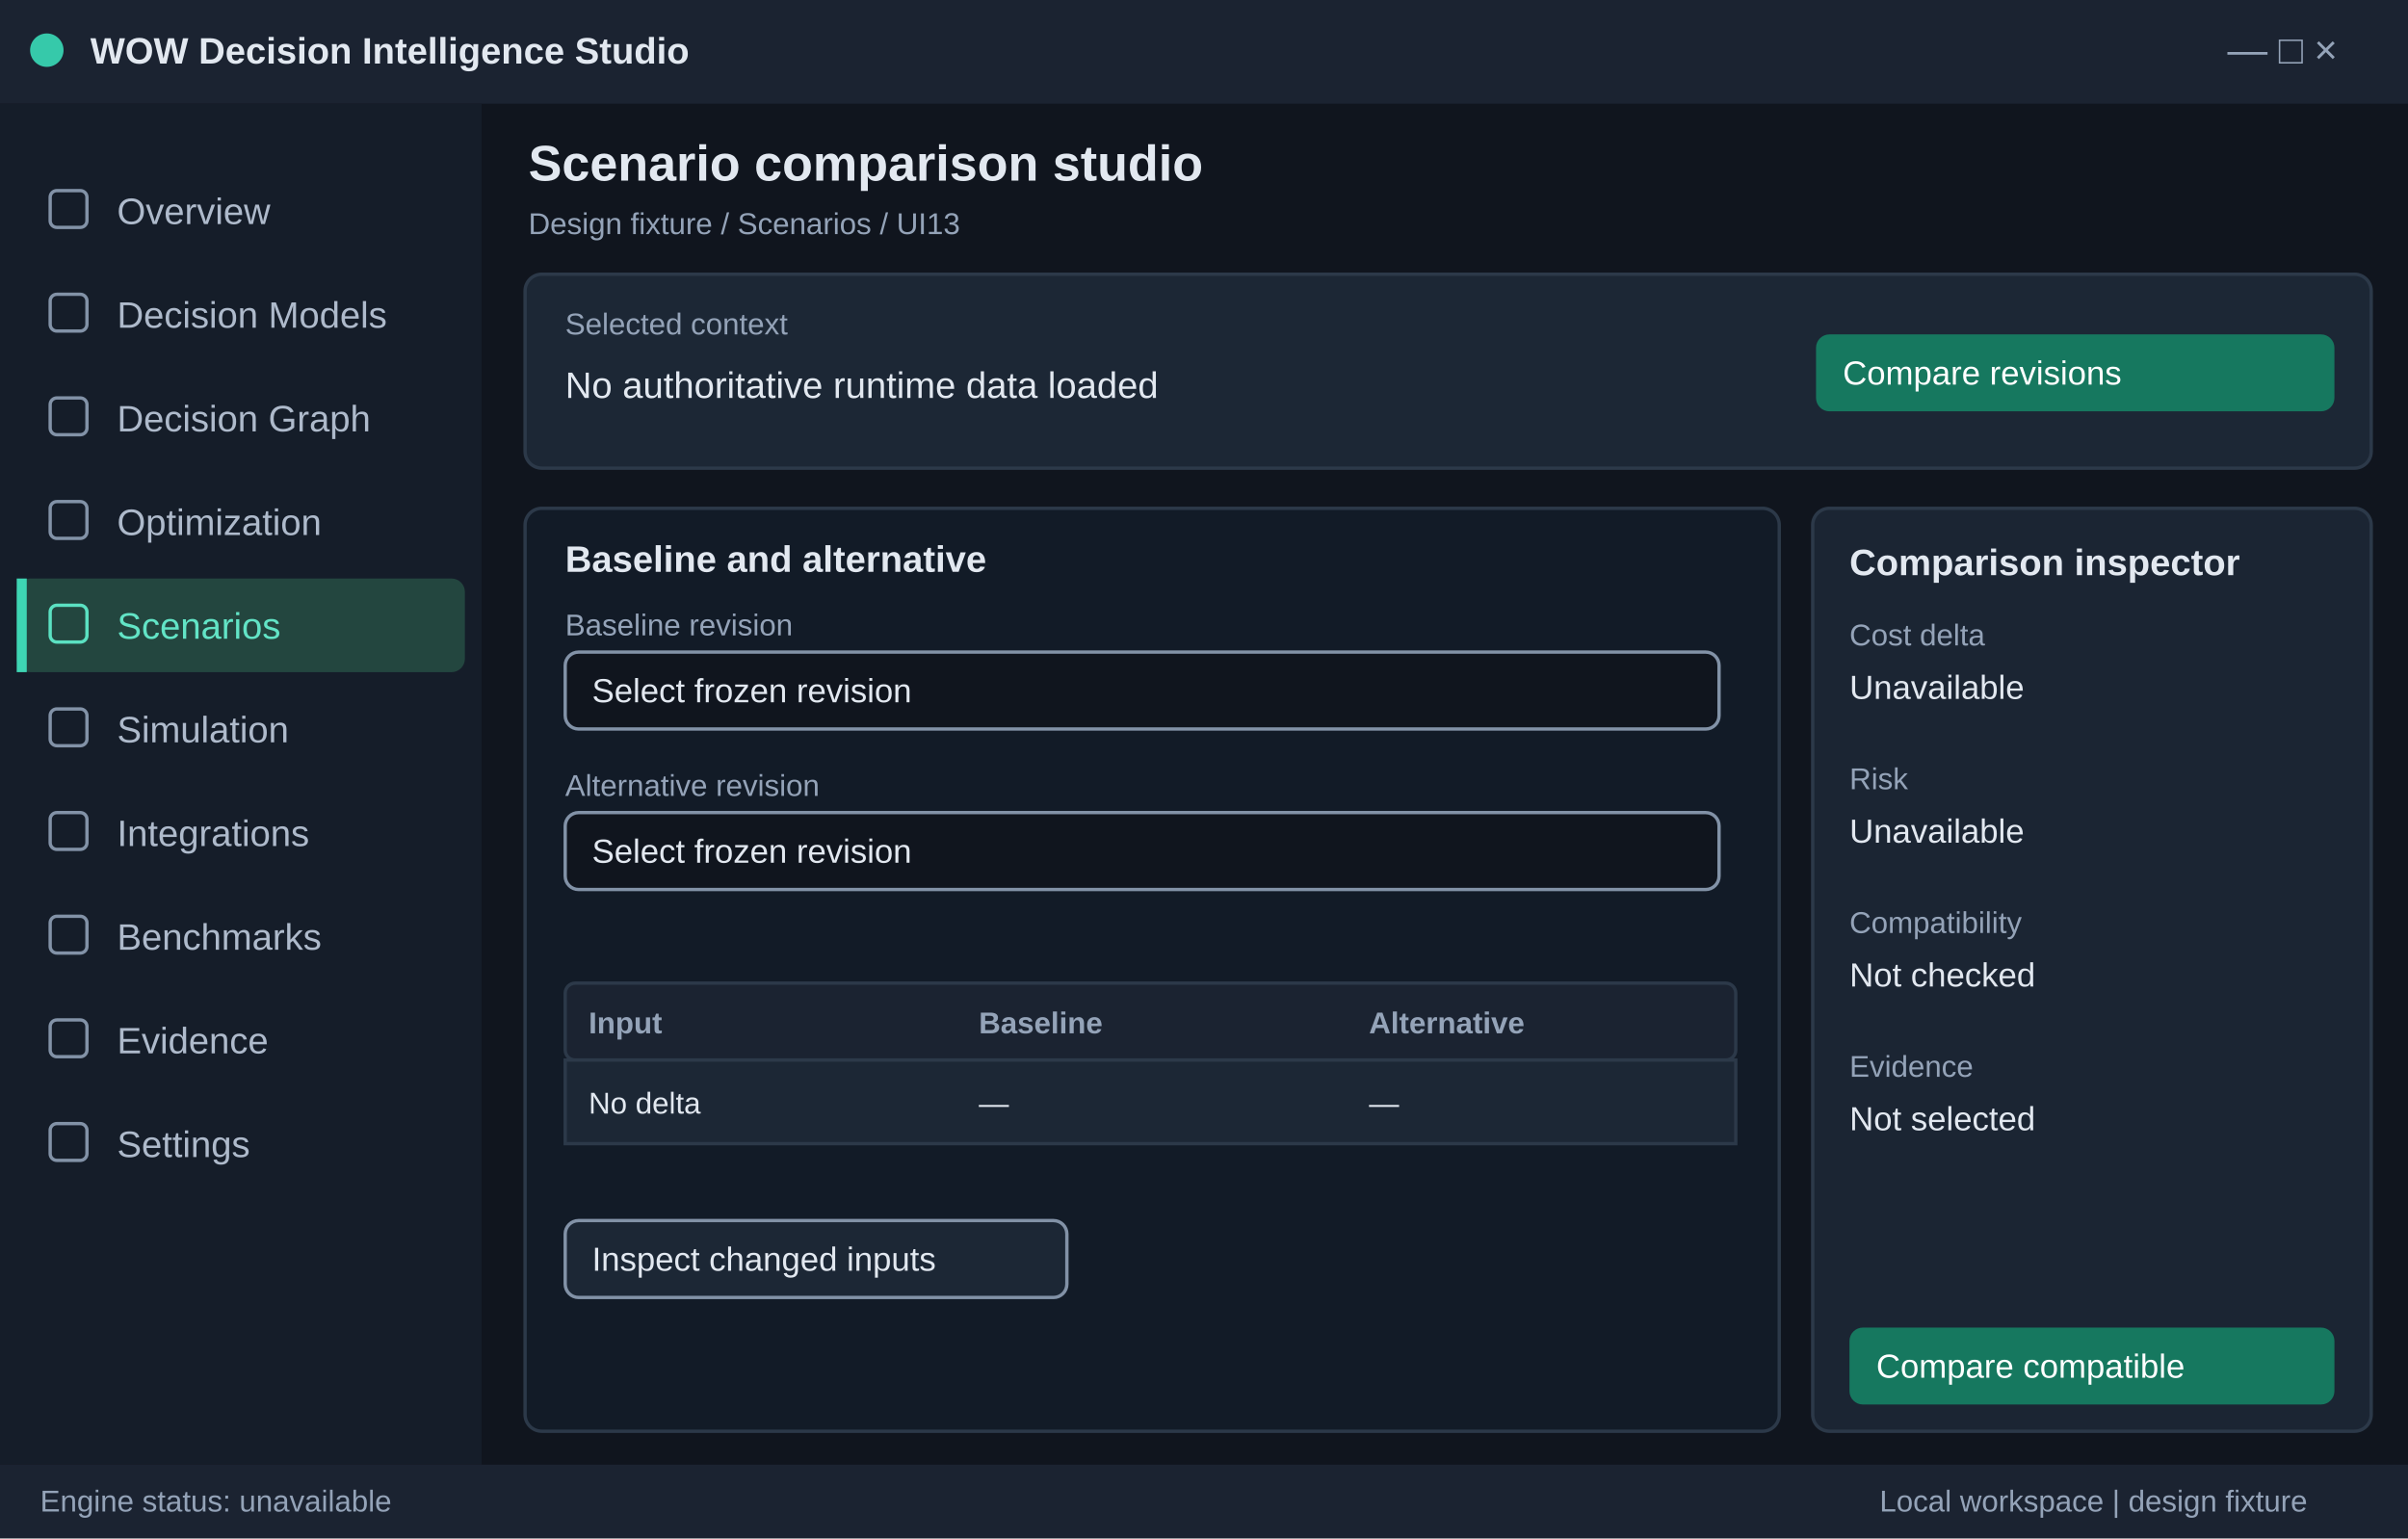
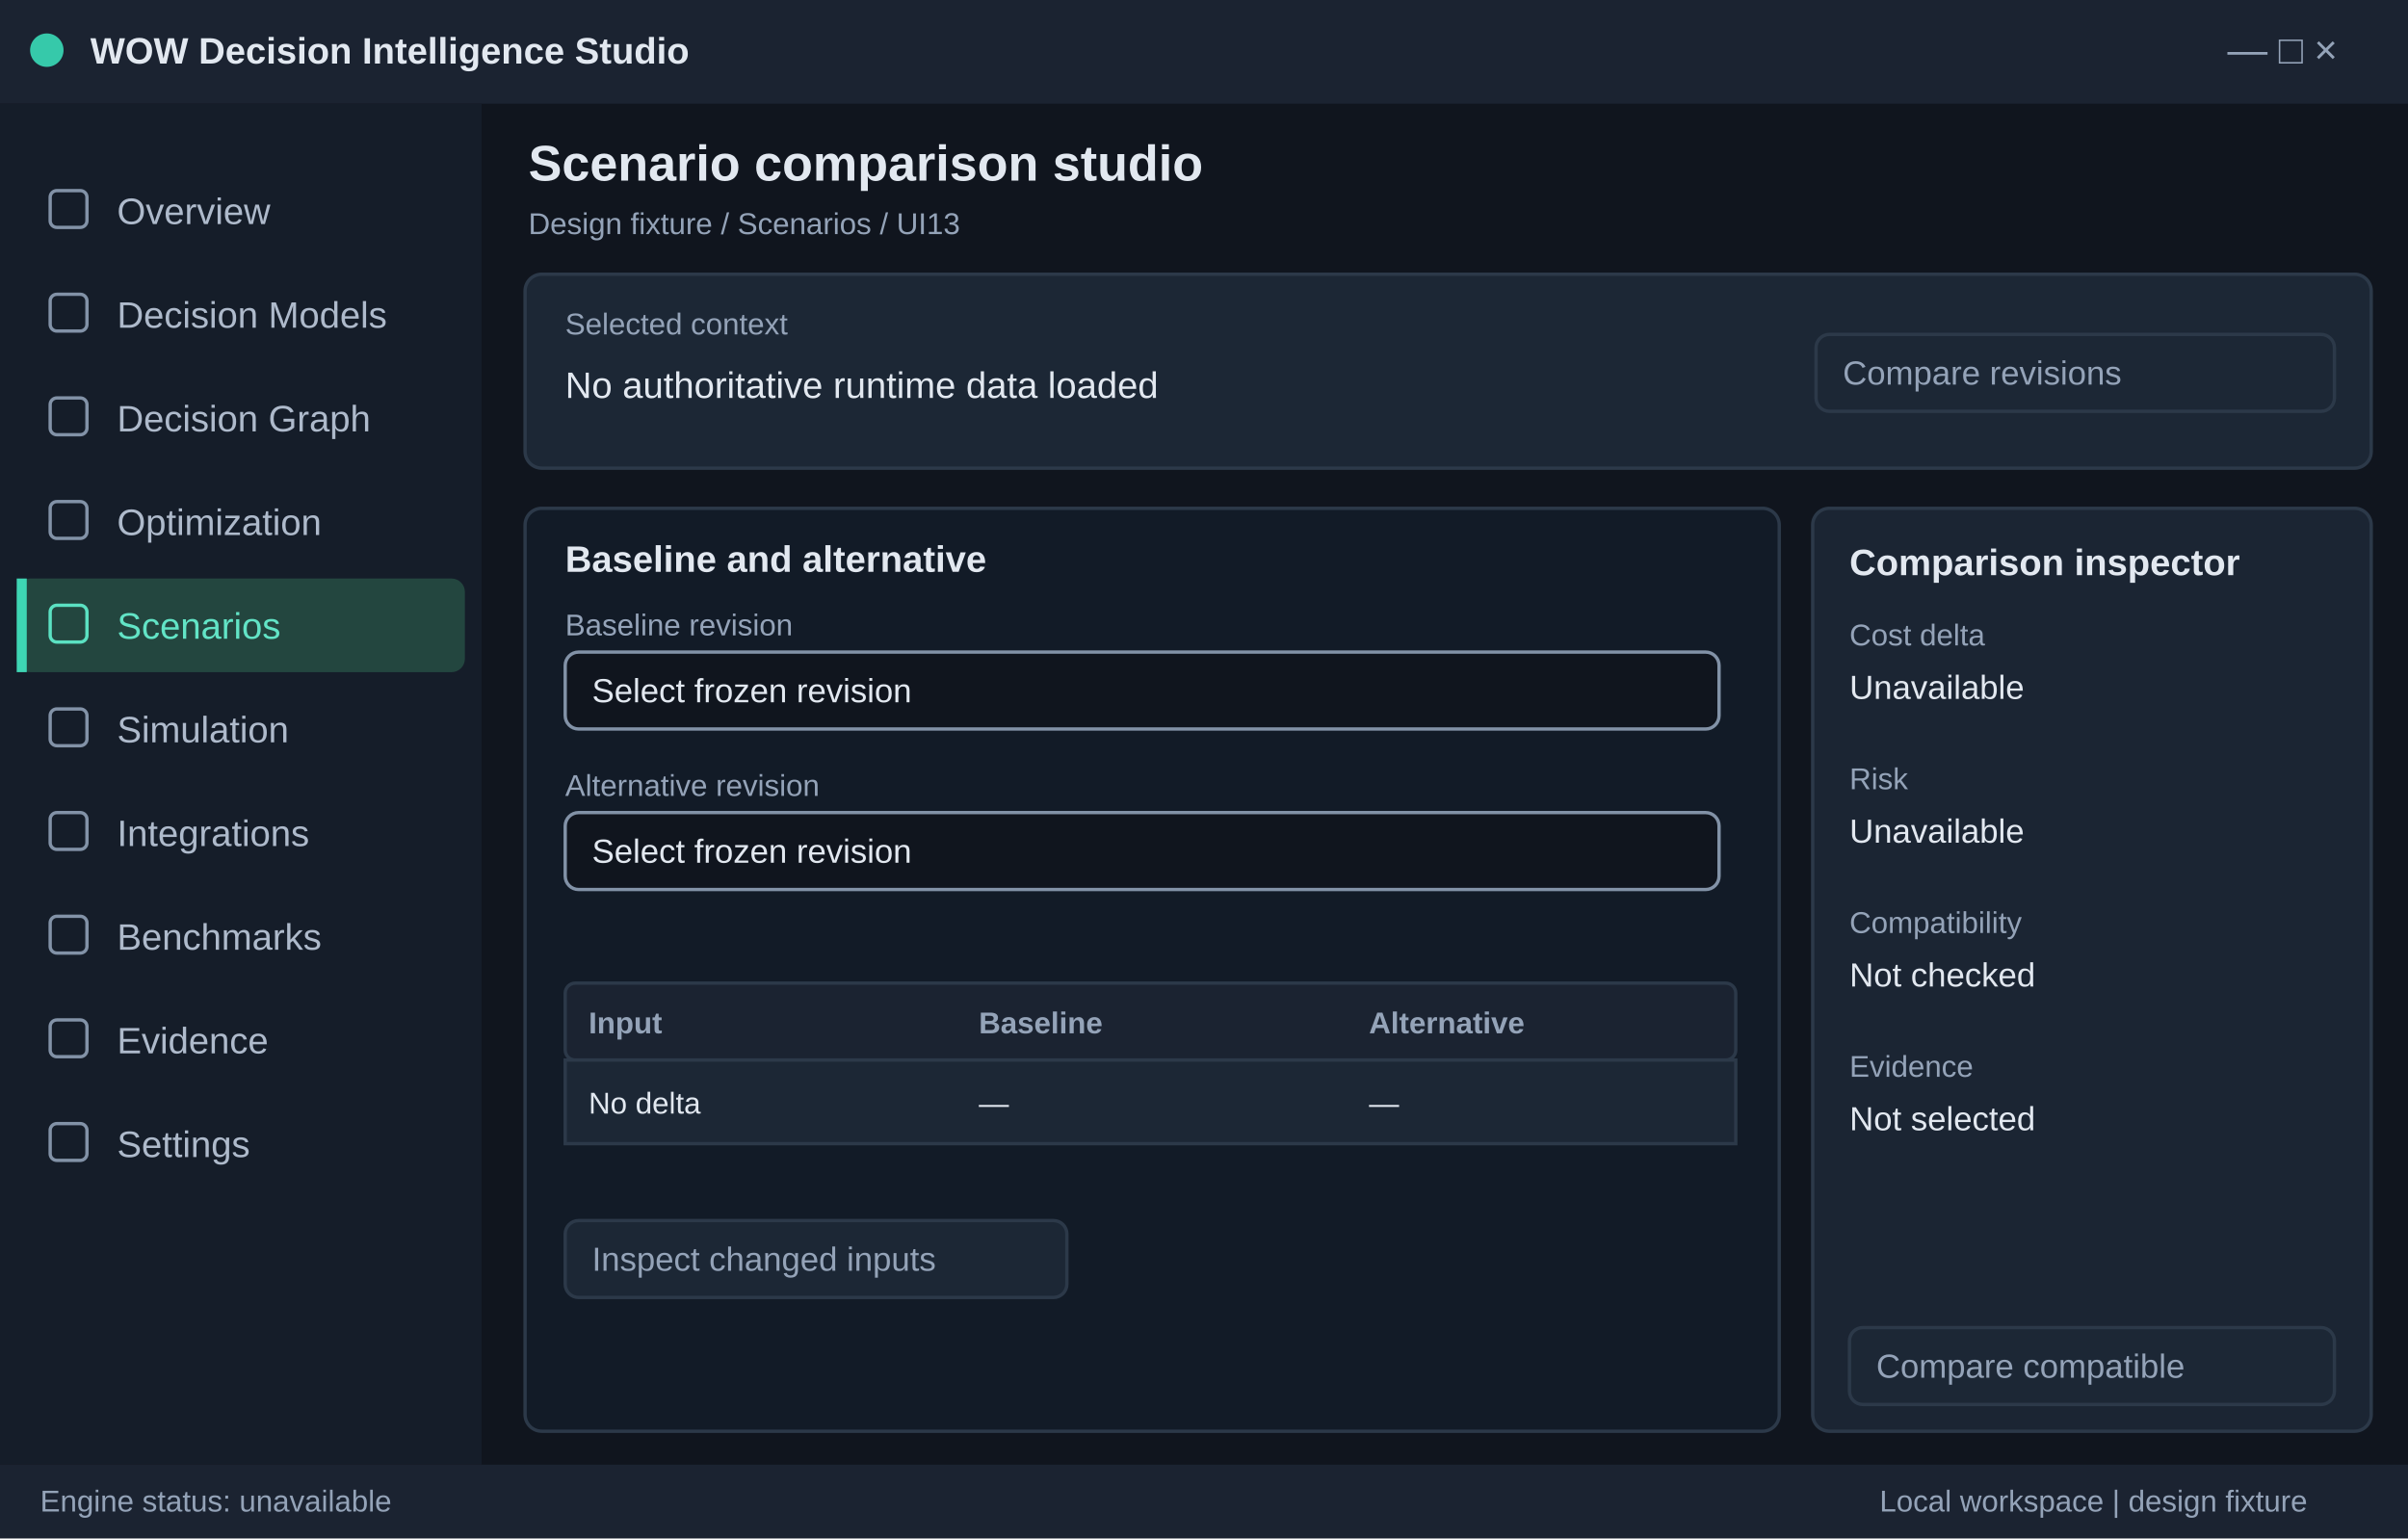
<svg xmlns="http://www.w3.org/2000/svg" viewBox="0 0 720 460" width="720" height="460" font-family="Segoe UI, Arial, sans-serif">
  <rect width="720" height="460" fill="#10151e" />
  <rect x="0" y="0" width="720" height="31" rx="0" fill="#1b2331" />
  <circle cx="14" cy="15" r="5" fill="#36c9aa" />
  <text x="27" y="19" font-size="11" fill="#e2e8f0" font-weight="700" text-anchor="start">WOW Decision Intelligence Studio</text>
  <text x="666" y="19" font-size="12" fill="#94a3b8" font-weight="400" text-anchor="start">— □ ×</text>
  <rect x="0" y="31" width="144" height="407" rx="0" fill="#151d29" />
  <rect x="15" y="57" width="11" height="11" rx="2" fill="none" stroke="#8292a7" />
  <text x="35" y="67" font-size="11" fill="#aebacb" font-weight="400" text-anchor="start">Overview</text>
  <rect x="15" y="88" width="11" height="11" rx="2" fill="none" stroke="#8292a7" />
  <text x="35" y="98" font-size="11" fill="#aebacb" font-weight="400" text-anchor="start">Decision Models</text>
  <rect x="15" y="119" width="11" height="11" rx="2" fill="none" stroke="#8292a7" />
  <text x="35" y="129" font-size="11" fill="#aebacb" font-weight="400" text-anchor="start">Decision Graph</text>
  <rect x="15" y="150" width="11" height="11" rx="2" fill="none" stroke="#8292a7" />
  <text x="35" y="160" font-size="11" fill="#aebacb" font-weight="400" text-anchor="start">Optimization</text>
  <rect x="5" y="173" width="134" height="28" rx="4" fill="#23463f" stroke="none" />
  <rect x="5" y="173" width="3" height="28" rx="0" fill="#3ed5b3" stroke="none" />
  <rect x="15" y="181" width="11" height="11" rx="2" fill="none" stroke="#5be1c2" />
  <text x="35" y="191" font-size="11" fill="#62e4c6" font-weight="400" text-anchor="start">Scenarios</text>
  <rect x="15" y="212" width="11" height="11" rx="2" fill="none" stroke="#8292a7" />
  <text x="35" y="222" font-size="11" fill="#aebacb" font-weight="400" text-anchor="start">Simulation</text>
  <rect x="15" y="243" width="11" height="11" rx="2" fill="none" stroke="#8292a7" />
  <text x="35" y="253" font-size="11" fill="#aebacb" font-weight="400" text-anchor="start">Integrations</text>
  <rect x="15" y="274" width="11" height="11" rx="2" fill="none" stroke="#8292a7" />
  <text x="35" y="284" font-size="11" fill="#aebacb" font-weight="400" text-anchor="start">Benchmarks</text>
  <rect x="15" y="305" width="11" height="11" rx="2" fill="none" stroke="#8292a7" />
  <text x="35" y="315" font-size="11" fill="#aebacb" font-weight="400" text-anchor="start">Evidence</text>
  <rect x="15" y="336" width="11" height="11" rx="2" fill="none" stroke="#8292a7" />
  <text x="35" y="346" font-size="11" fill="#aebacb" font-weight="400" text-anchor="start">Settings</text>
  <text x="158" y="54" font-size="15" fill="#e2e8f0" font-weight="700">Scenario comparison studio</text>
  <text x="158" y="70" font-size="9" fill="#94a3b8" font-weight="400">Design fixture / Scenarios / UI13</text>
  <rect x="157" y="82" width="552" height="58" rx="5" fill="#1c2735" stroke="#2c3949" />
  <text x="169" y="100" font-size="9" fill="#94a3b8" font-weight="400">Selected context</text>
  <text x="169" y="119" font-size="11" fill="#e2e8f0" font-weight="400">No authoritative runtime data loaded</text>
-   <rect x="543" y="100" width="155" height="23" rx="4" fill="#16785f" stroke="none" />
-   <text x="551" y="115" font-size="10" fill="#fff" font-weight="400">Compare revisions</text>
+   <g data-control="Compare revisions" data-enabled="false">
+     <rect x="543" y="100" width="155" height="23" rx="4" fill="#1c2735" stroke="#2c3949" />
+     <text x="551" y="115" font-size="10" fill="#94a3b8" font-weight="400">Compare revisions</text>
+   </g>
  <rect x="157" y="152" width="375" height="276" rx="5" fill="#121b27" stroke="#2c3949" />
  <text x="169" y="171" font-size="11" fill="#e2e8f0" font-weight="700">Baseline and alternative</text>
  <text x="169" y="190" font-size="9" fill="#94a3b8" font-weight="400">Baseline revision</text>
  <rect x="169" y="195" width="345" height="23" rx="4" fill="#10151e" stroke="#8292a7" />
  <text x="177" y="210" font-size="10" fill="#e2e8f0" font-weight="400">Select frozen revision</text>
  <text x="169" y="238" font-size="9" fill="#94a3b8" font-weight="400">Alternative revision</text>
  <rect x="169" y="243" width="345" height="23" rx="4" fill="#10151e" stroke="#8292a7" />
  <text x="177" y="258" font-size="10" fill="#e2e8f0" font-weight="400">Select frozen revision</text>
  <rect x="169" y="294" width="350" height="23" rx="3" fill="#1b2331" stroke="#2c3949" />
  <text x="176" y="309" font-size="9" fill="#94a3b8" font-weight="700">Input</text>
  <text x="292.667" y="309" font-size="9" fill="#94a3b8" font-weight="700">Baseline</text>
  <text x="409.333" y="309" font-size="9" fill="#94a3b8" font-weight="700">Alternative</text>
  <rect x="169" y="317" width="350" height="25" rx="0" fill="#1c2735" stroke="#2c3949" />
  <text x="176" y="333" font-size="9" fill="#e2e8f0" font-weight="400">No delta</text>
  <text x="292.667" y="333" font-size="9" fill="#e2e8f0" font-weight="400">—</text>
  <text x="409.333" y="333" font-size="9" fill="#e2e8f0" font-weight="400">—</text>
-   <rect x="169" y="365" width="150" height="23" rx="4" fill="#1c2735" stroke="#8292a7" />
-   <text x="177" y="380" font-size="10" fill="#e2e8f0" font-weight="400">Inspect changed inputs</text>
+   <g data-control="Inspect changed inputs" data-enabled="false">
+     <rect x="169" y="365" width="150" height="23" rx="4" fill="#1c2735" stroke="#2c3949" />
+     <text x="177" y="380" font-size="10" fill="#94a3b8" font-weight="400">Inspect changed inputs</text>
+   </g>
  <rect x="542" y="152" width="167" height="276" rx="5" fill="#1b2533" stroke="#2c3949" />
  <text x="553" y="172" font-size="11" fill="#e2e8f0" font-weight="700">Comparison inspector</text>
  <text x="553" y="193" font-size="9" fill="#94a3b8" font-weight="400">Cost delta</text>
  <text x="553" y="209" font-size="10" fill="#e2e8f0" font-weight="400">Unavailable</text>
  <text x="553" y="236" font-size="9" fill="#94a3b8" font-weight="400">Risk</text>
  <text x="553" y="252" font-size="10" fill="#e2e8f0" font-weight="400">Unavailable</text>
  <text x="553" y="279" font-size="9" fill="#94a3b8" font-weight="400">Compatibility</text>
  <text x="553" y="295" font-size="10" fill="#e2e8f0" font-weight="400">Not checked</text>
  <text x="553" y="322" font-size="9" fill="#94a3b8" font-weight="400">Evidence</text>
  <text x="553" y="338" font-size="10" fill="#e2e8f0" font-weight="400">Not selected</text>
-   <rect x="553" y="397" width="145" height="23" rx="4" fill="#16785f" stroke="none" />
-   <text x="561" y="412" font-size="10" fill="#fff" font-weight="400">Compare compatible</text>
+   <g data-control="Compare compatible" data-enabled="false">
+     <rect x="553" y="397" width="145" height="23" rx="4" fill="#1c2735" stroke="#2c3949" />
+     <text x="561" y="412" font-size="10" fill="#94a3b8" font-weight="400">Compare compatible</text>
+   </g>
  <rect x="0" y="438" width="720" height="22" rx="0" fill="#1b2331" stroke="none" />
  <text x="12" y="452" font-size="9" fill="#94a3b8" font-weight="400">Engine status: unavailable</text>
  <text x="562" y="452" font-size="9" fill="#94a3b8" font-weight="400">Local workspace | design fixture</text>
</svg>
